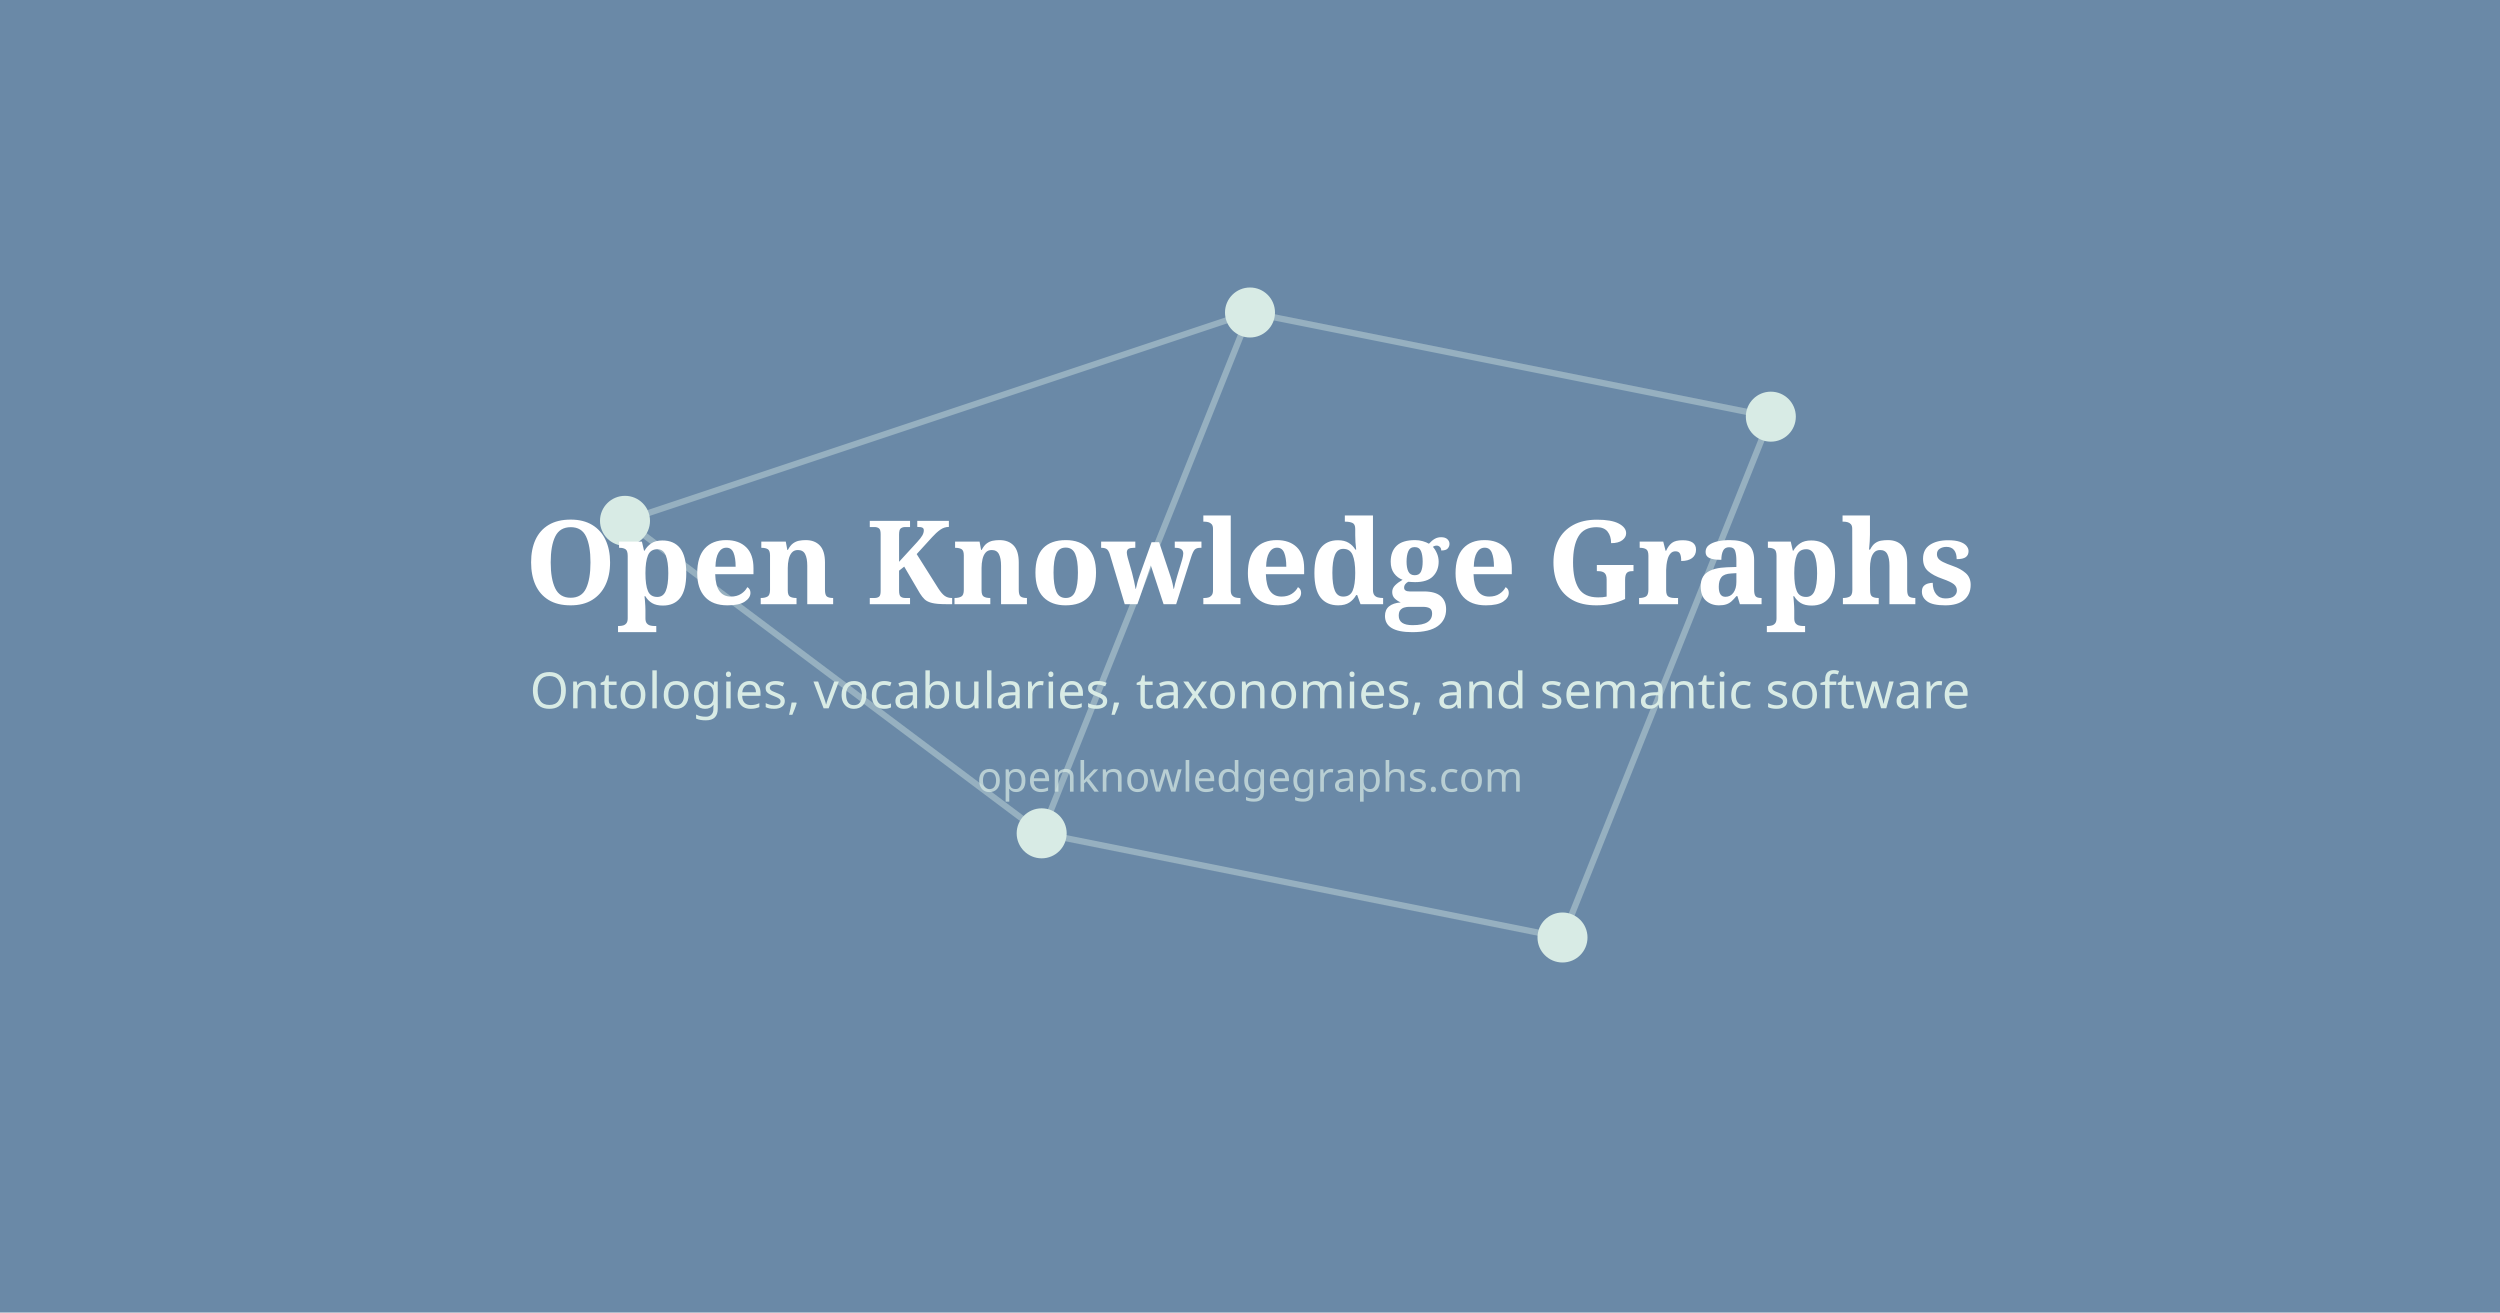
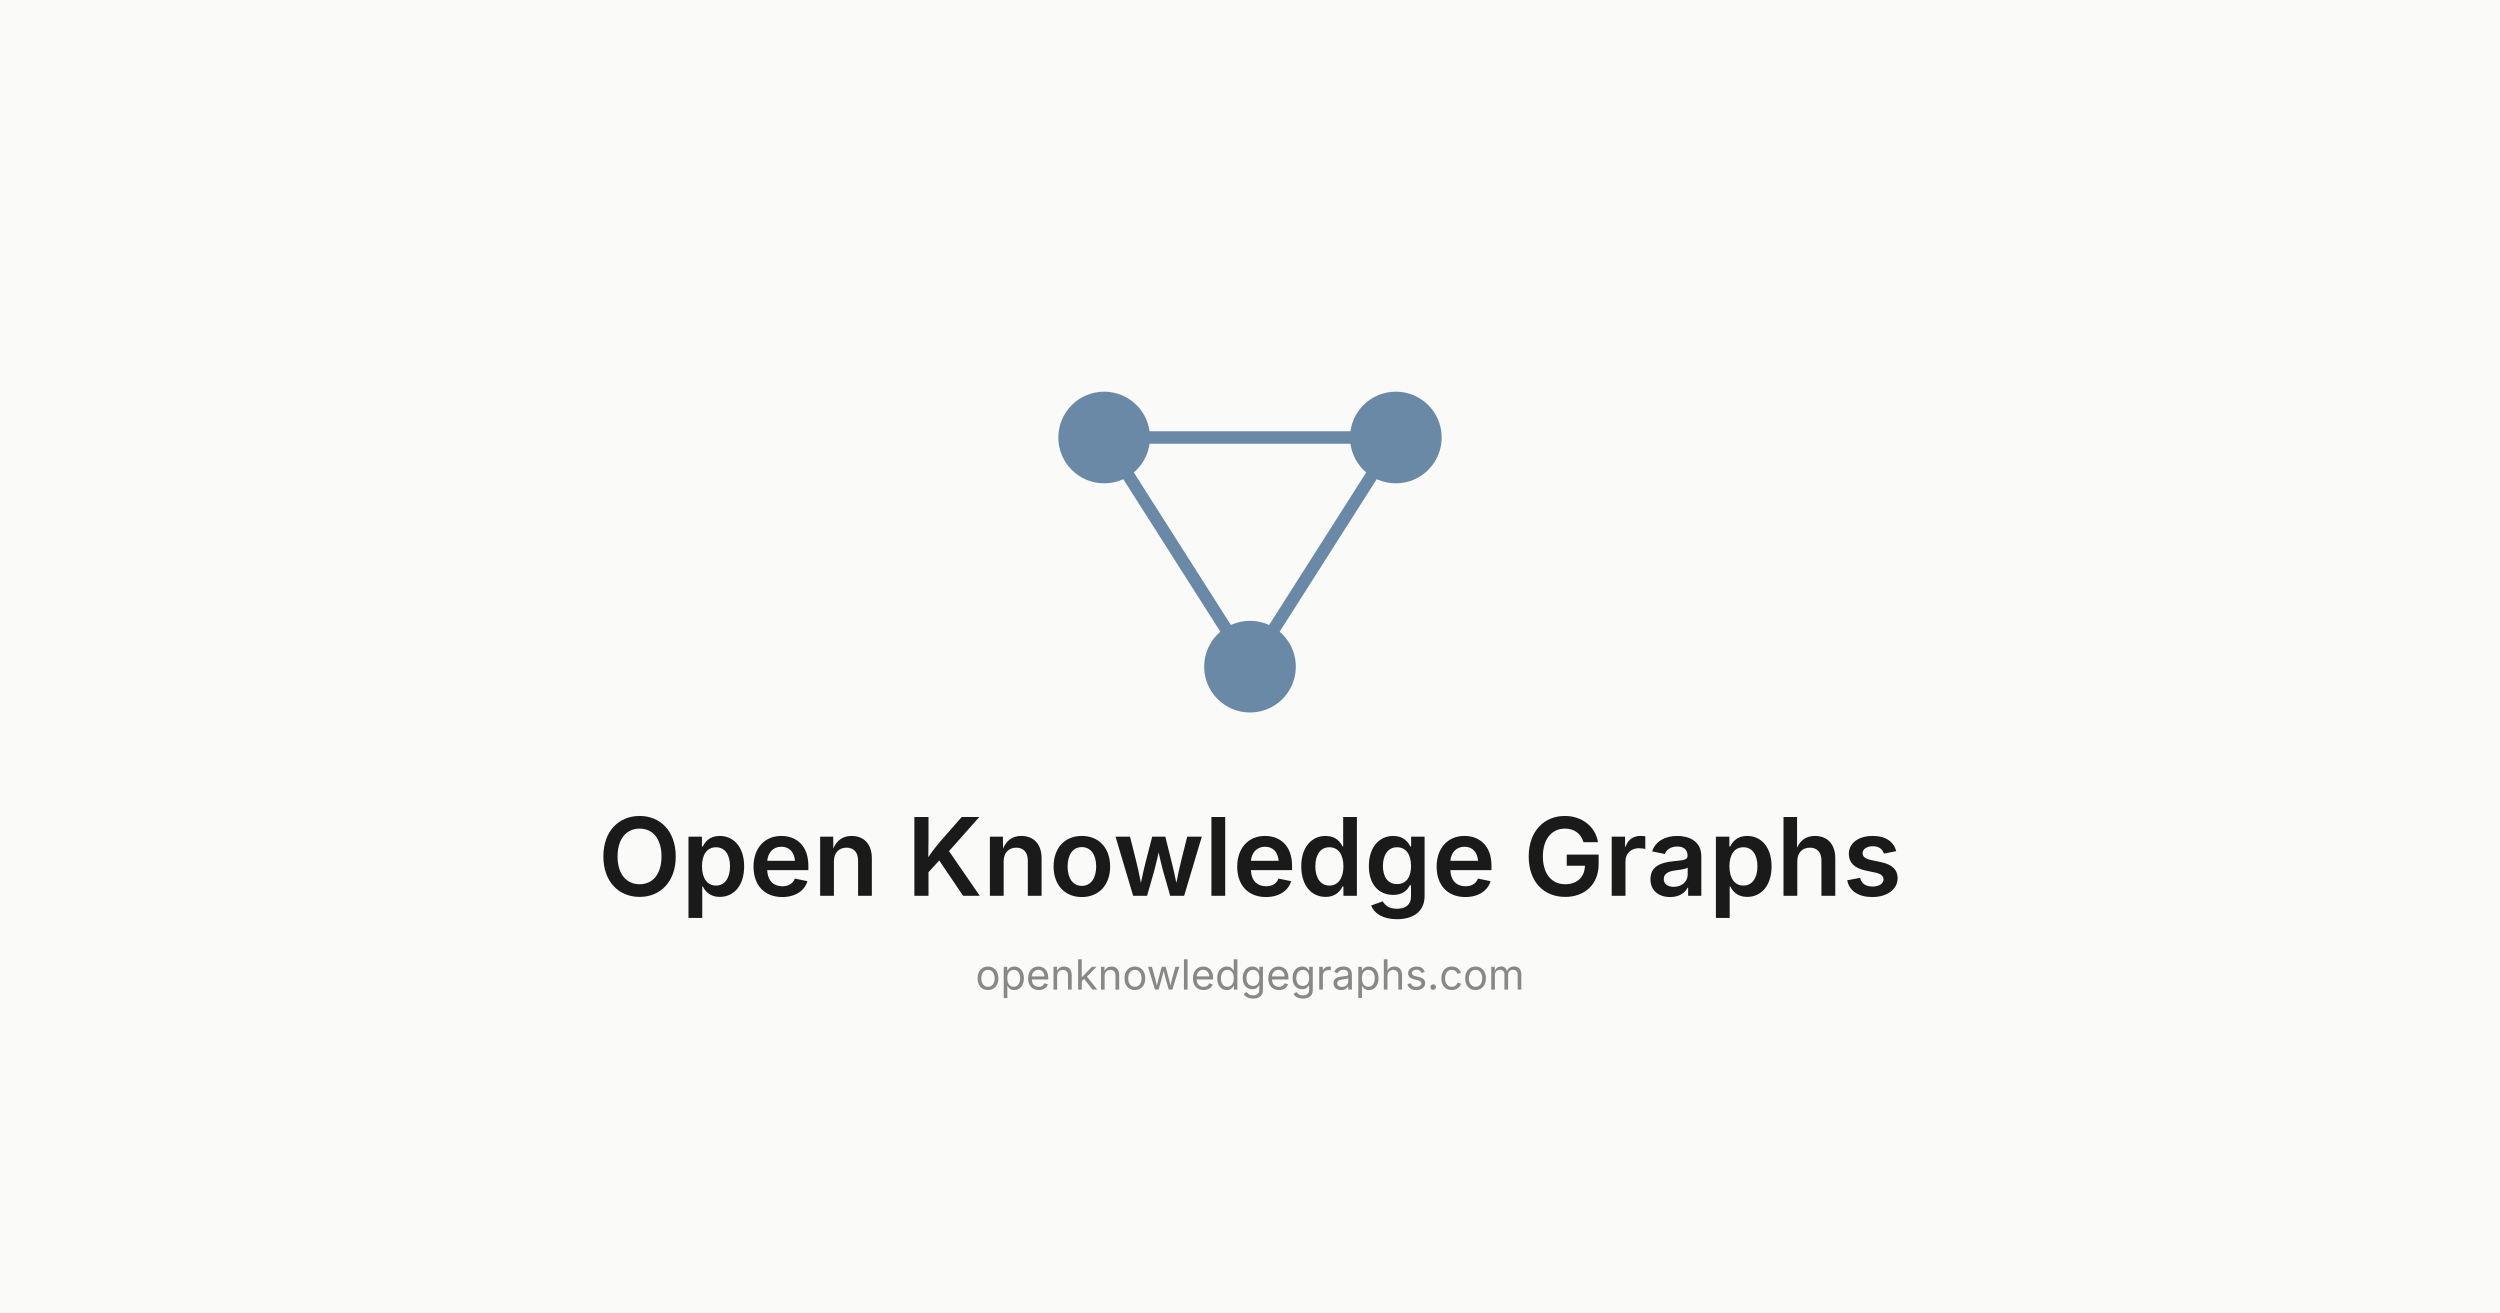
<svg xmlns="http://www.w3.org/2000/svg" viewBox="0 0 1200 630">
-   <rect width="1200" height="630" fill="#6A89A7" />
-   <line x1="300" y1="250" x2="600" y2="150" stroke="#d8ebe5" stroke-width="3" opacity="0.4" />
-   <line x1="300" y1="250" x2="500" y2="400" stroke="#d8ebe5" stroke-width="3" opacity="0.4" />
-   <line x1="600" y1="150" x2="500" y2="400" stroke="#d8ebe5" stroke-width="3" opacity="0.4" />
-   <line x1="600" y1="150" x2="850" y2="200" stroke="#d8ebe5" stroke-width="3" opacity="0.4" />
-   <line x1="500" y1="400" x2="750" y2="450" stroke="#d8ebe5" stroke-width="3" opacity="0.4" />
-   <line x1="850" y1="200" x2="750" y2="450" stroke="#d8ebe5" stroke-width="3" opacity="0.4" />
-   <circle cx="300" cy="250" r="12" fill="#d8ebe5" />
-   <circle cx="600" cy="150" r="12" fill="#d8ebe5" />
-   <circle cx="500" cy="400" r="12" fill="#d8ebe5" />
-   <circle cx="850" cy="200" r="12" fill="#d8ebe5" />
-   <circle cx="750" cy="450" r="12" fill="#d8ebe5" />
-   <text x="600" y="290" text-anchor="middle" font-family="Georgia, serif" font-size="56" font-weight="700" fill="#ffffff">Open Knowledge Graphs</text>
-   <text x="600" y="340" text-anchor="middle" font-family="sans-serif" font-size="24" fill="#d8ebe5">Ontologies, vocabularies, taxonomies, and semantic software</text>
-   <text x="600" y="380" text-anchor="middle" font-family="sans-serif" font-size="20" fill="#d8ebe5" opacity="0.7">openknowledgegraphs.com</text>
+   <rect width="1200" height="630" fill="#fafaf8" />
+   <line x1="530" y1="210" x2="670" y2="210" stroke="#6A89A7" stroke-width="6" />
+   <line x1="530" y1="210" x2="600" y2="320" stroke="#6A89A7" stroke-width="6" />
+   <line x1="670" y1="210" x2="600" y2="320" stroke="#6A89A7" stroke-width="6" />
+   <circle cx="530" cy="210" r="22" fill="#6A89A7" />
+   <circle cx="670" cy="210" r="22" fill="#6A89A7" />
+   <circle cx="600" cy="320" r="22" fill="#6A89A7" />
+   <text x="600" y="430" text-anchor="middle" font-family="Inter, system-ui, sans-serif" font-size="52" font-weight="600" fill="#1a1a1a">Open Knowledge Graphs</text>
+   <text x="600" y="475" text-anchor="middle" font-family="Inter, system-ui, sans-serif" font-size="20" fill="#888888">openknowledgegraphs.com</text>
</svg>
